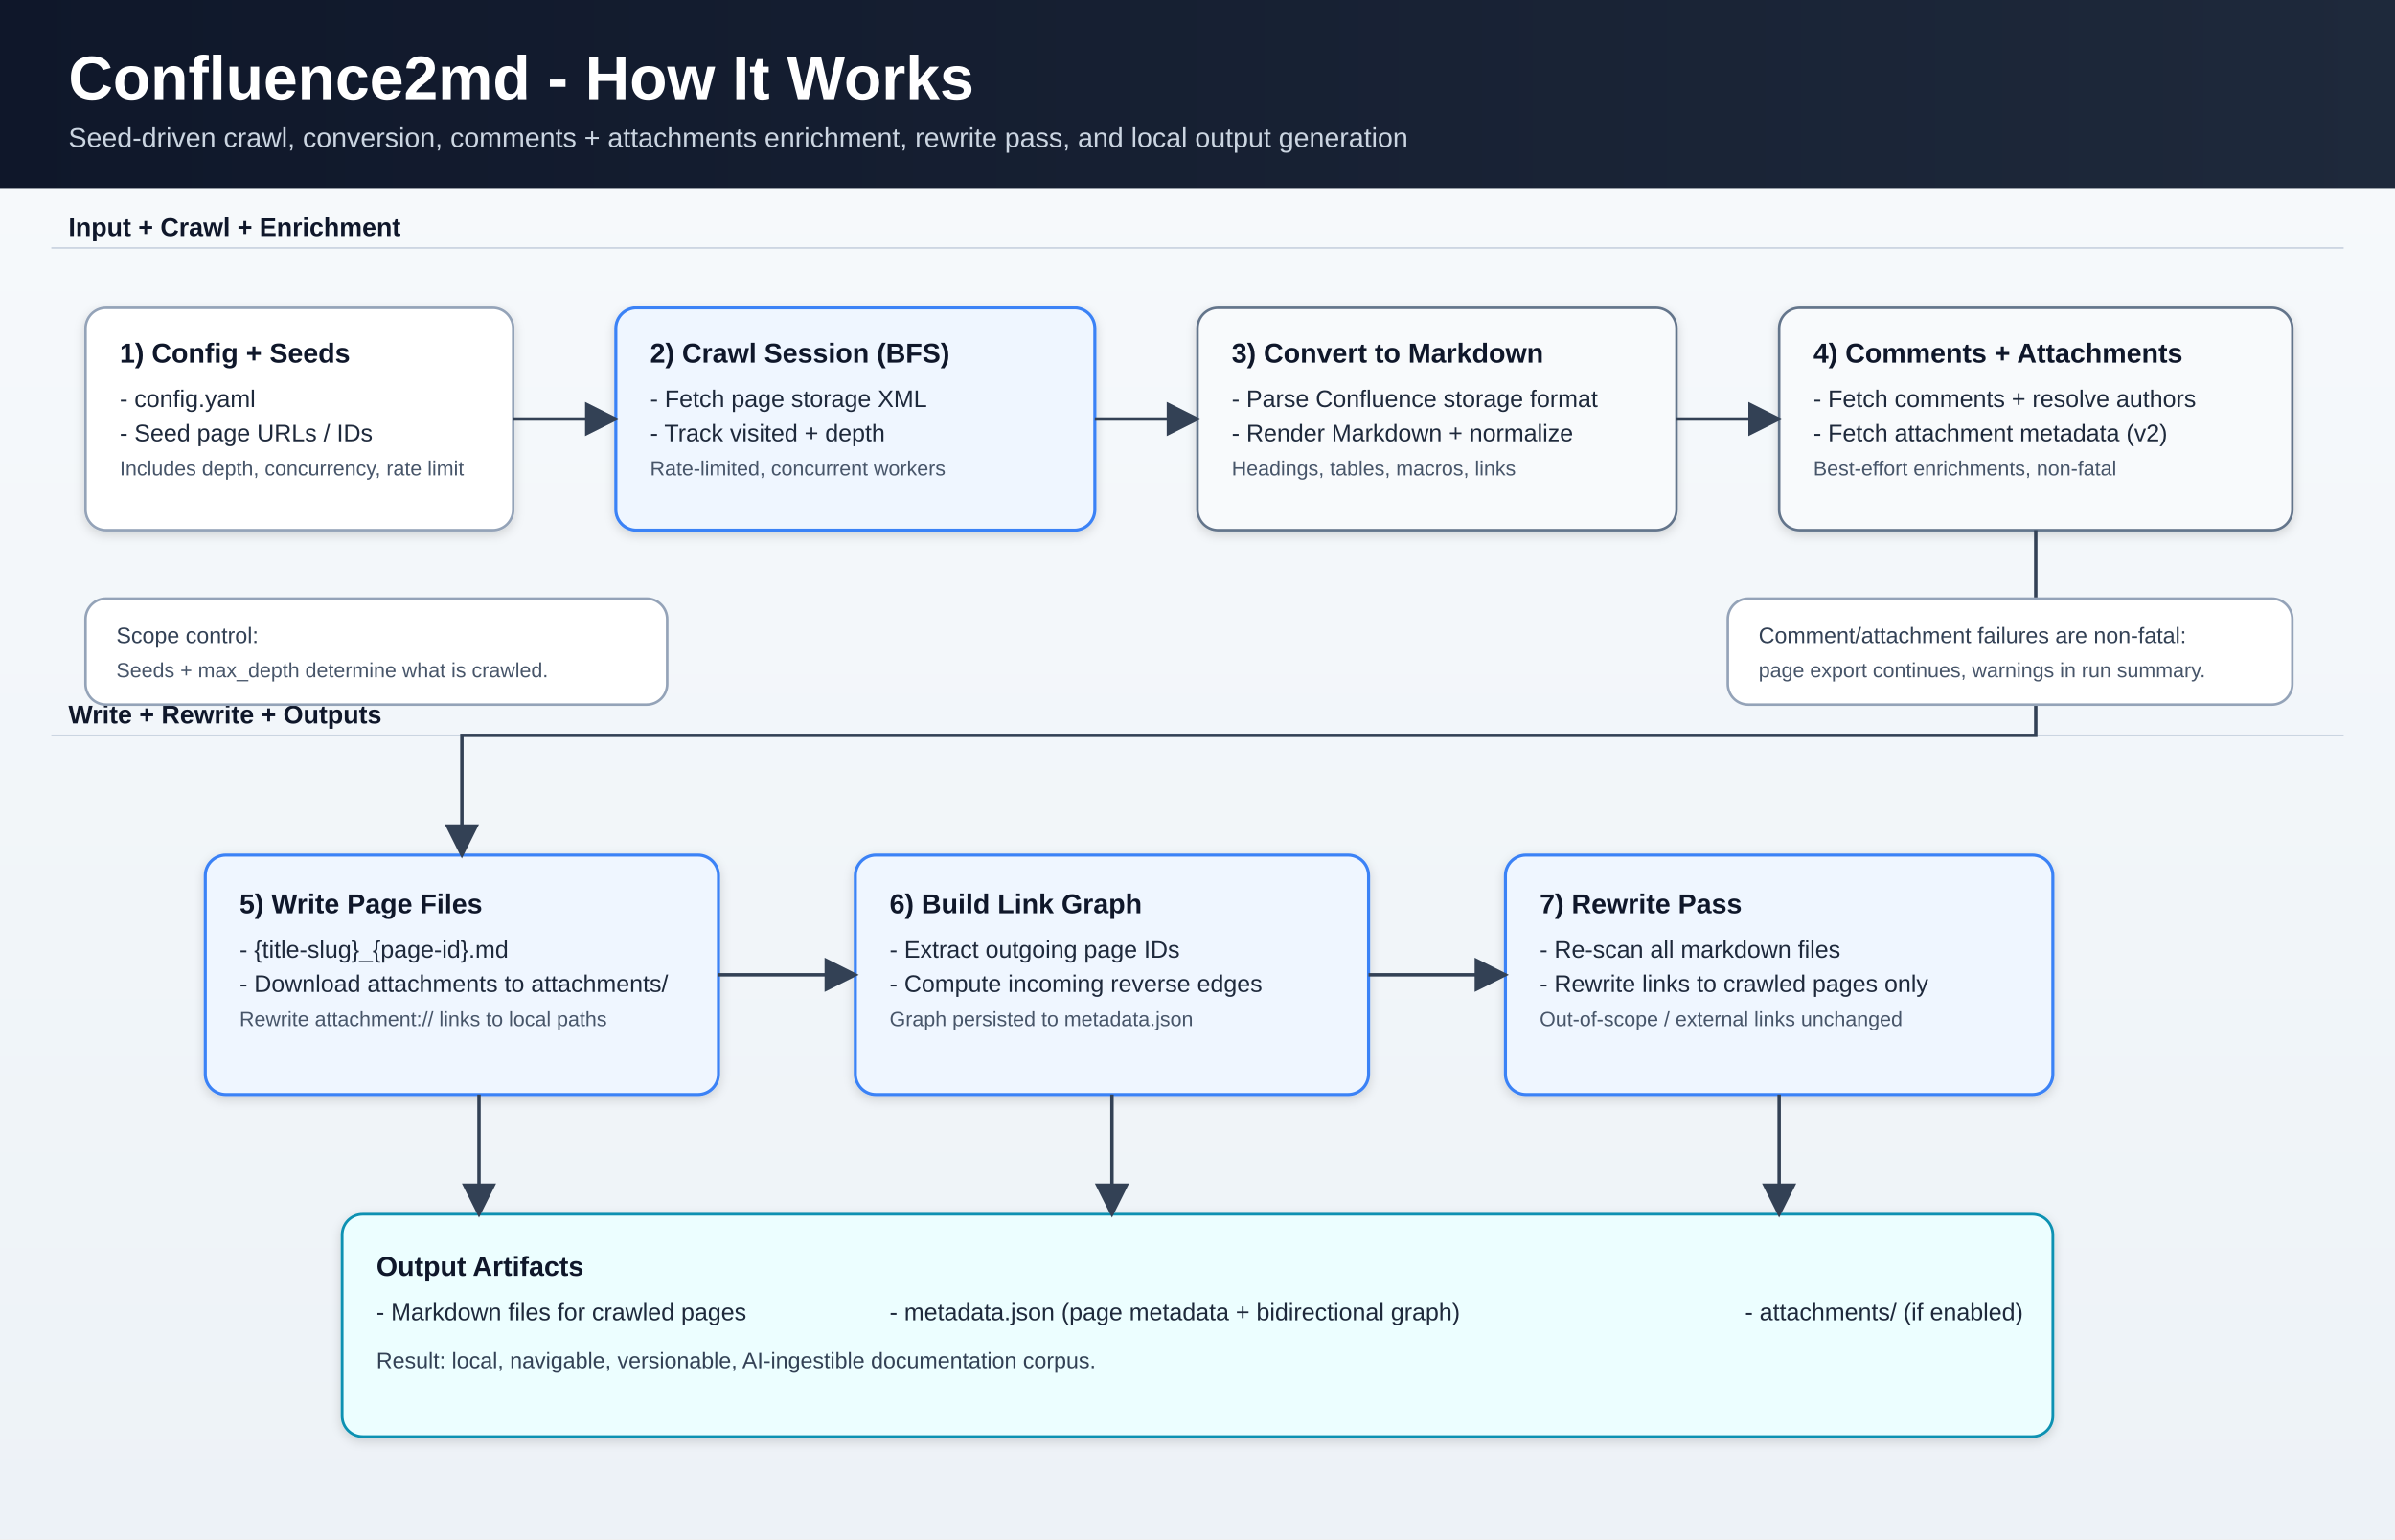
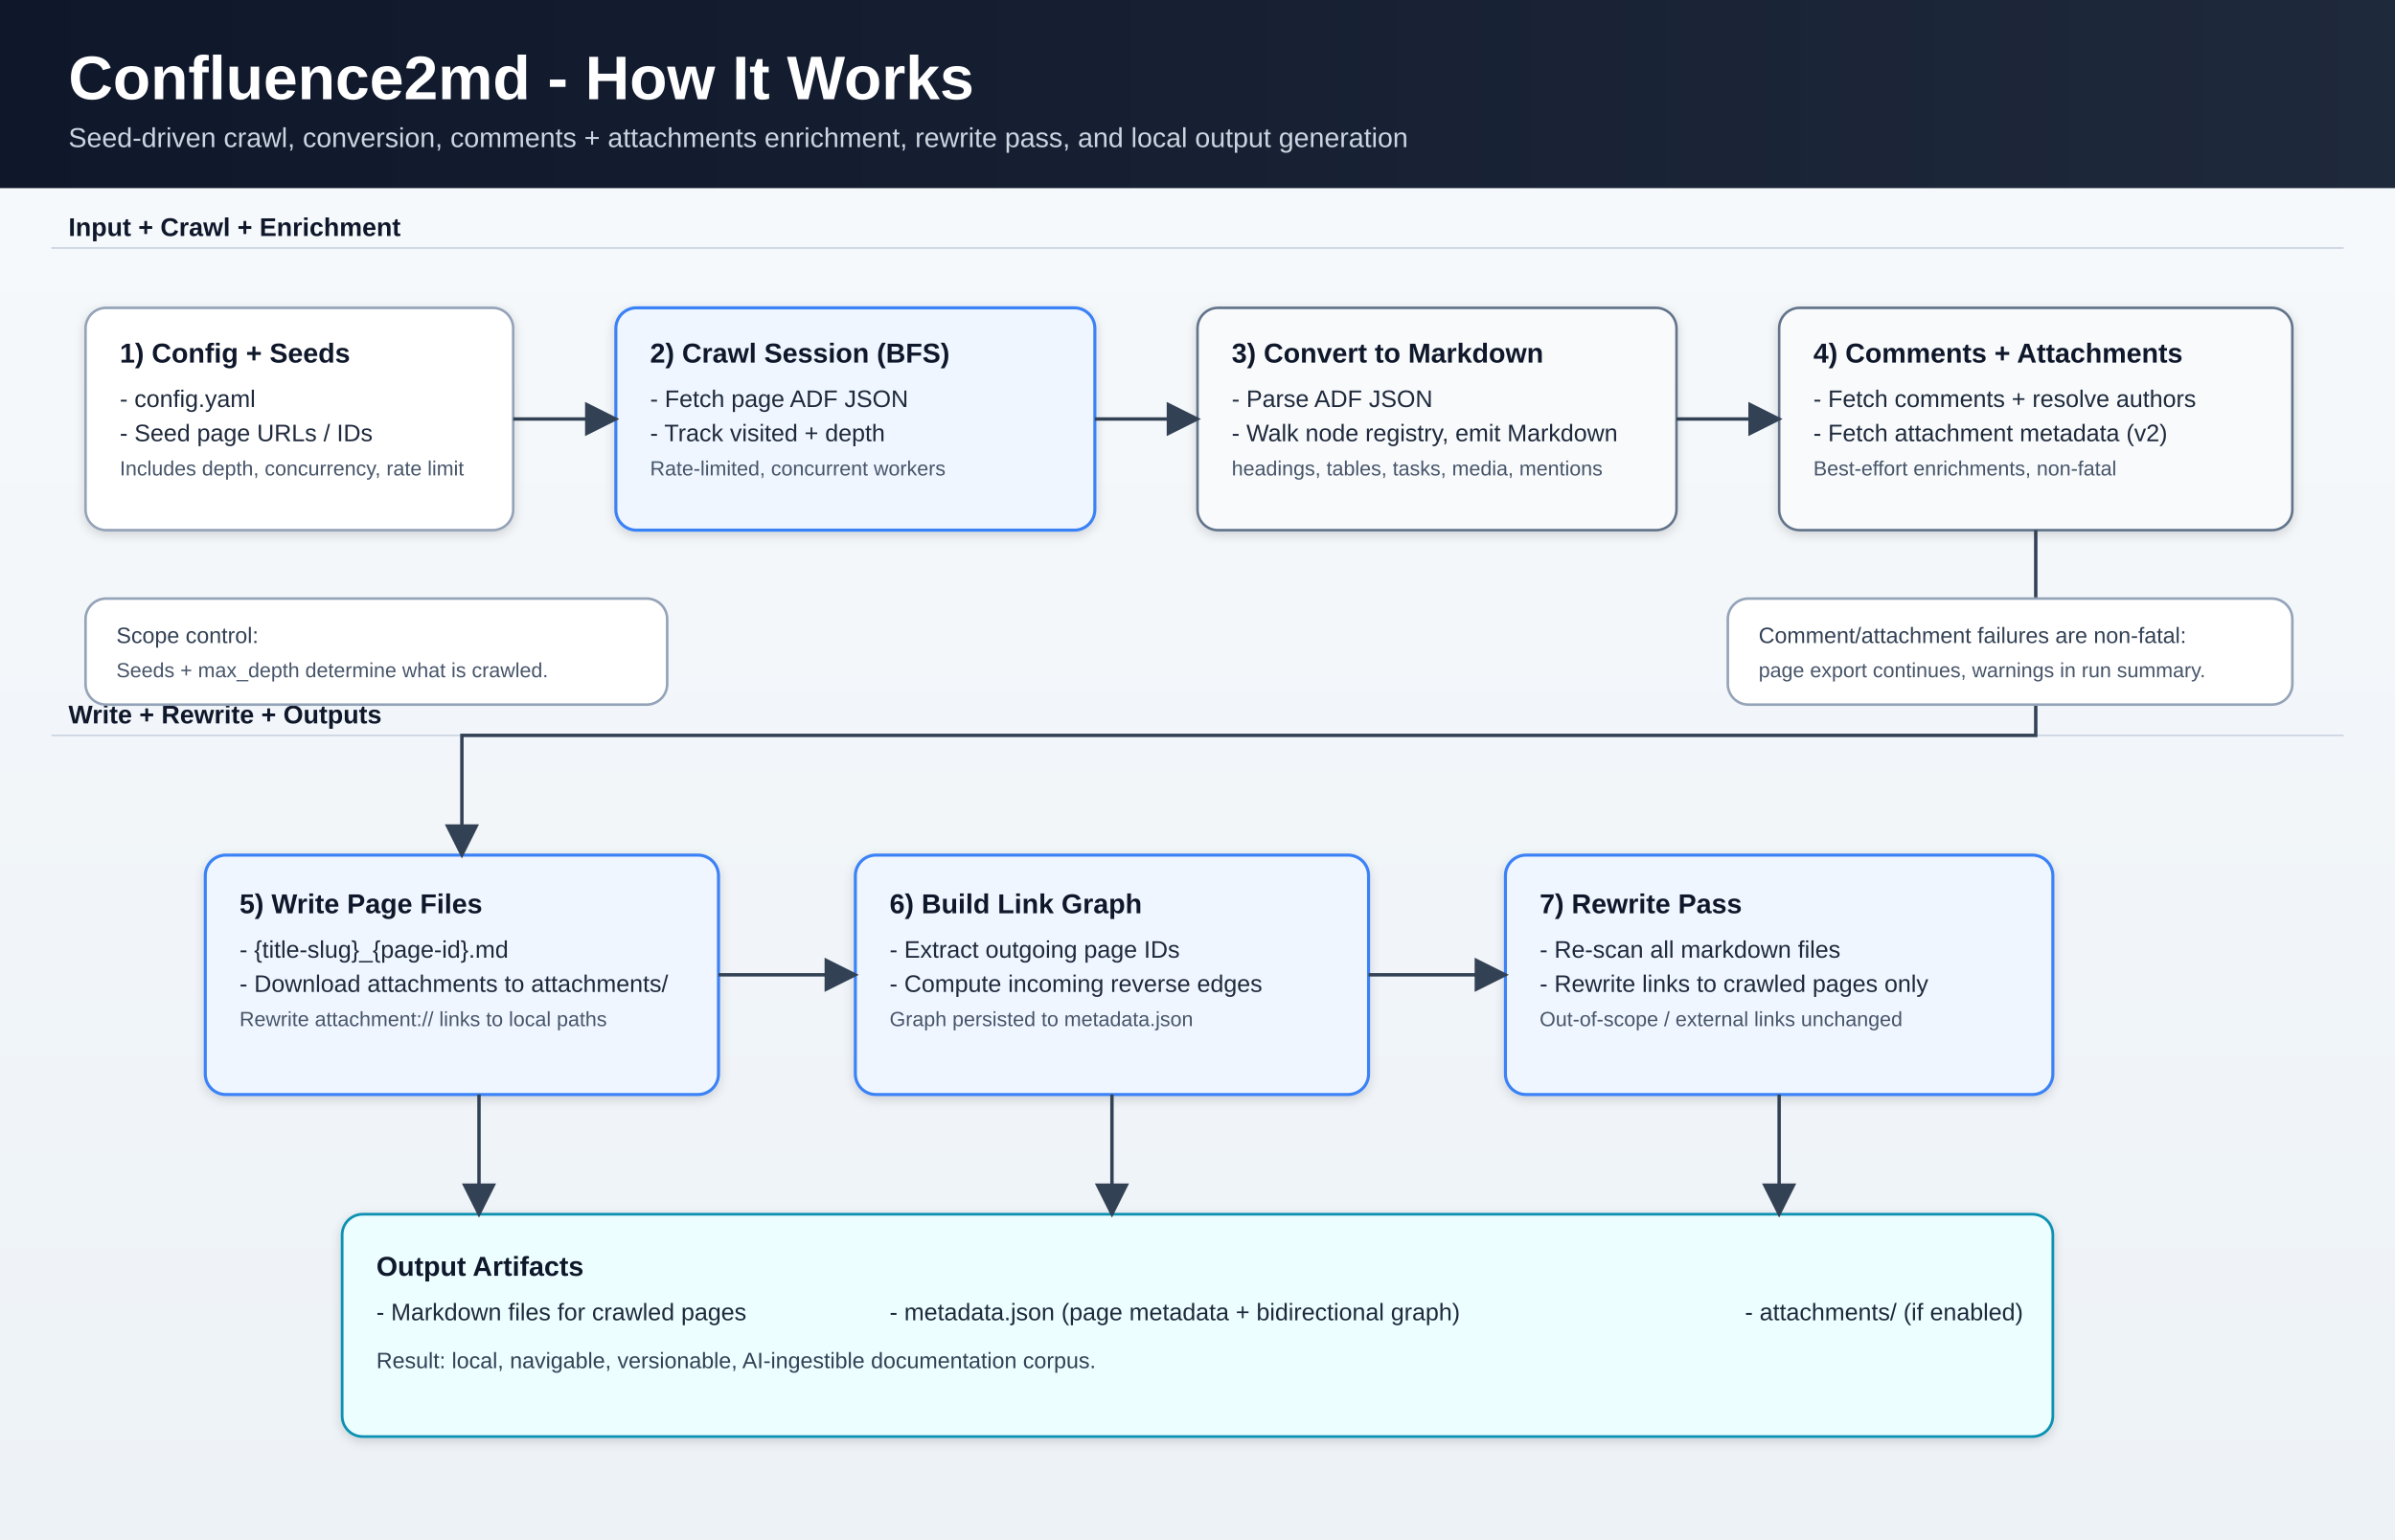
<svg xmlns="http://www.w3.org/2000/svg" width="1400" height="900" viewBox="0 0 1400 900" role="img" aria-labelledby="title desc">
  <defs>
    <linearGradient id="bg" x1="0" y1="0" x2="0" y2="1">
      <stop offset="0%" stop-color="#f7fafc" />
      <stop offset="100%" stop-color="#edf2f7" />
    </linearGradient>
    <linearGradient id="header" x1="0" y1="0" x2="1" y2="0">
      <stop offset="0%" stop-color="#0f172a" />
      <stop offset="100%" stop-color="#1e293b" />
    </linearGradient>
    <filter id="shadow" x="-20%" y="-20%" width="140%" height="140%">
      <feDropShadow dx="0" dy="2" stdDeviation="3" flood-opacity="0.15" />
    </filter>
    <marker id="arrow" markerWidth="10" markerHeight="10" refX="9" refY="5" orient="auto">
      <path d="M0,0 L10,5 L0,10 Z" fill="#334155" />
    </marker>
    <style>
      .title { font: 700 36px 'Segoe UI', Arial, sans-serif; fill: #ffffff; }
      .subtitle { font: 500 16px 'Segoe UI', Arial, sans-serif; fill: #cbd5e1; }
      .lane-title { font: 700 15px 'Segoe UI', Arial, sans-serif; fill: #0f172a; }
      .box-title { font: 700 16px 'Segoe UI', Arial, sans-serif; fill: #0f172a; }
      .box-text { font: 400 14px 'Segoe UI', Arial, sans-serif; fill: #1e293b; }
      .small { font: 400 13px 'Segoe UI', Arial, sans-serif; fill: #334155; }
      .muted { font: 400 12px 'Segoe UI', Arial, sans-serif; fill: #475569; }
      .io { fill: #ffffff; stroke: #94a3b8; stroke-width: 1.5; rx: 12; }
      .process { fill: #f8fafc; stroke: #64748b; stroke-width: 1.5; rx: 12; }
      .important { fill: #eff6ff; stroke: #3b82f6; stroke-width: 1.8; rx: 12; }
      .artifact { fill: #ecfeff; stroke: #0891b2; stroke-width: 1.6; rx: 12; }
      .line { stroke: #334155; stroke-width: 2; fill: none; marker-end: url(#arrow); }
      .line-dashed { stroke: #334155; stroke-width: 1.8; stroke-dasharray: 6 5; fill: none; marker-end: url(#arrow); }
      .lane { fill: none; stroke: #cbd5e1; stroke-width: 1; }
    </style>
  </defs>
  <rect x="0" y="0" width="1400" height="900" fill="url(#bg)" />
  <rect x="0" y="0" width="1400" height="110" fill="url(#header)" />
  <text x="40" y="58" class="title">Confluence2md - How It Works</text>
  <text x="40" y="86" class="subtitle">Seed-driven crawl, conversion, comments + attachments enrichment, rewrite pass, and local output generation</text>
  <line x1="30" y1="145" x2="1370" y2="145" class="lane" />
  <line x1="30" y1="430" x2="1370" y2="430" class="lane" />
  <text x="40" y="138" class="lane-title">Input + Crawl + Enrichment</text>
  <text x="40" y="423" class="lane-title">Write + Rewrite + Outputs</text>
  <rect x="50" y="180" width="250" height="130" class="io" filter="url(#shadow)" />
  <text x="70" y="212" class="box-title">1) Config + Seeds</text>
  <text x="70" y="238" class="box-text">- config.yaml</text>
  <text x="70" y="258" class="box-text">- Seed page URLs / IDs</text>
  <text x="70" y="278" class="muted">Includes depth, concurrency, rate limit</text>
  <rect x="360" y="180" width="280" height="130" class="important" filter="url(#shadow)" />
  <text x="380" y="212" class="box-title">2) Crawl Session (BFS)</text>
-   <text x="380" y="238" class="box-text">- Fetch page storage XML</text>
+   <text x="380" y="238" class="box-text">- Fetch page ADF JSON</text>
  <text x="380" y="258" class="box-text">- Track visited + depth</text>
  <text x="380" y="278" class="muted">Rate-limited, concurrent workers</text>
  <rect x="700" y="180" width="280" height="130" class="process" filter="url(#shadow)" />
  <text x="720" y="212" class="box-title">3) Convert to Markdown</text>
-   <text x="720" y="238" class="box-text">- Parse Confluence storage format</text>
-   <text x="720" y="258" class="box-text">- Render Markdown + normalize</text>
-   <text x="720" y="278" class="muted">Headings, tables, macros, links</text>
+   <text x="720" y="238" class="box-text">- Parse ADF JSON</text>
+   <text x="720" y="258" class="box-text">- Walk node registry, emit Markdown</text>
+   <text x="720" y="278" class="muted">headings, tables, tasks, media, mentions</text>
  <rect x="1040" y="180" width="300" height="130" class="process" filter="url(#shadow)" />
  <text x="1060" y="212" class="box-title">4) Comments + Attachments</text>
  <text x="1060" y="238" class="box-text">- Fetch comments + resolve authors</text>
  <text x="1060" y="258" class="box-text">- Fetch attachment metadata (v2)</text>
  <text x="1060" y="278" class="muted">Best-effort enrichments, non-fatal</text>
  <rect x="120" y="500" width="300" height="140" class="important" filter="url(#shadow)" />
  <text x="140" y="534" class="box-title">5) Write Page Files</text>
  <text x="140" y="560" class="box-text">- {title-slug}_{page-id}.md</text>
  <text x="140" y="580" class="box-text">- Download attachments to attachments/</text>
  <text x="140" y="600" class="muted">Rewrite attachment:// links to local paths</text>
  <rect x="500" y="500" width="300" height="140" class="important" filter="url(#shadow)" />
  <text x="520" y="534" class="box-title">6) Build Link Graph</text>
  <text x="520" y="560" class="box-text">- Extract outgoing page IDs</text>
  <text x="520" y="580" class="box-text">- Compute incoming reverse edges</text>
  <text x="520" y="600" class="muted">Graph persisted to metadata.json</text>
  <rect x="880" y="500" width="320" height="140" class="important" filter="url(#shadow)" />
  <text x="900" y="534" class="box-title">7) Rewrite Pass</text>
  <text x="900" y="560" class="box-text">- Re-scan all markdown files</text>
  <text x="900" y="580" class="box-text">- Rewrite links to crawled pages only</text>
  <text x="900" y="600" class="muted">Out-of-scope / external links unchanged</text>
  <rect x="200" y="710" width="1000" height="130" class="artifact" filter="url(#shadow)" />
  <text x="220" y="746" class="box-title">Output Artifacts</text>
  <text x="220" y="772" class="box-text">- Markdown files for crawled pages</text>
  <text x="520" y="772" class="box-text">- metadata.json (page metadata + bidirectional graph)</text>
  <text x="1020" y="772" class="box-text">- attachments/ (if enabled)</text>
  <text x="220" y="800" class="small">Result: local, navigable, versionable, AI-ingestible documentation corpus.</text>
  <path d="M300 245 L360 245" class="line" />
  <path d="M640 245 L700 245" class="line" />
  <path d="M980 245 L1040 245" class="line" />
  <path d="M1190 310 L1190 430 L270 430 L270 500" class="line" />
  <path d="M420 570 L500 570" class="line" />
  <path d="M800 570 L880 570" class="line" />
  <path d="M280 640 L280 710" class="line" />
  <path d="M650 640 L650 710" class="line" />
  <path d="M1040 640 L1040 710" class="line" />
  <rect x="50" y="350" width="340" height="62" class="io" />
  <text x="68" y="376" class="small">Scope control:</text>
  <text x="68" y="396" class="muted">Seeds + max_depth determine what is crawled.</text>
  <rect x="1010" y="350" width="330" height="62" class="io" />
  <text x="1028" y="376" class="small">Comment/attachment failures are non-fatal:</text>
  <text x="1028" y="396" class="muted">page export continues, warnings in run summary.</text>
</svg>
